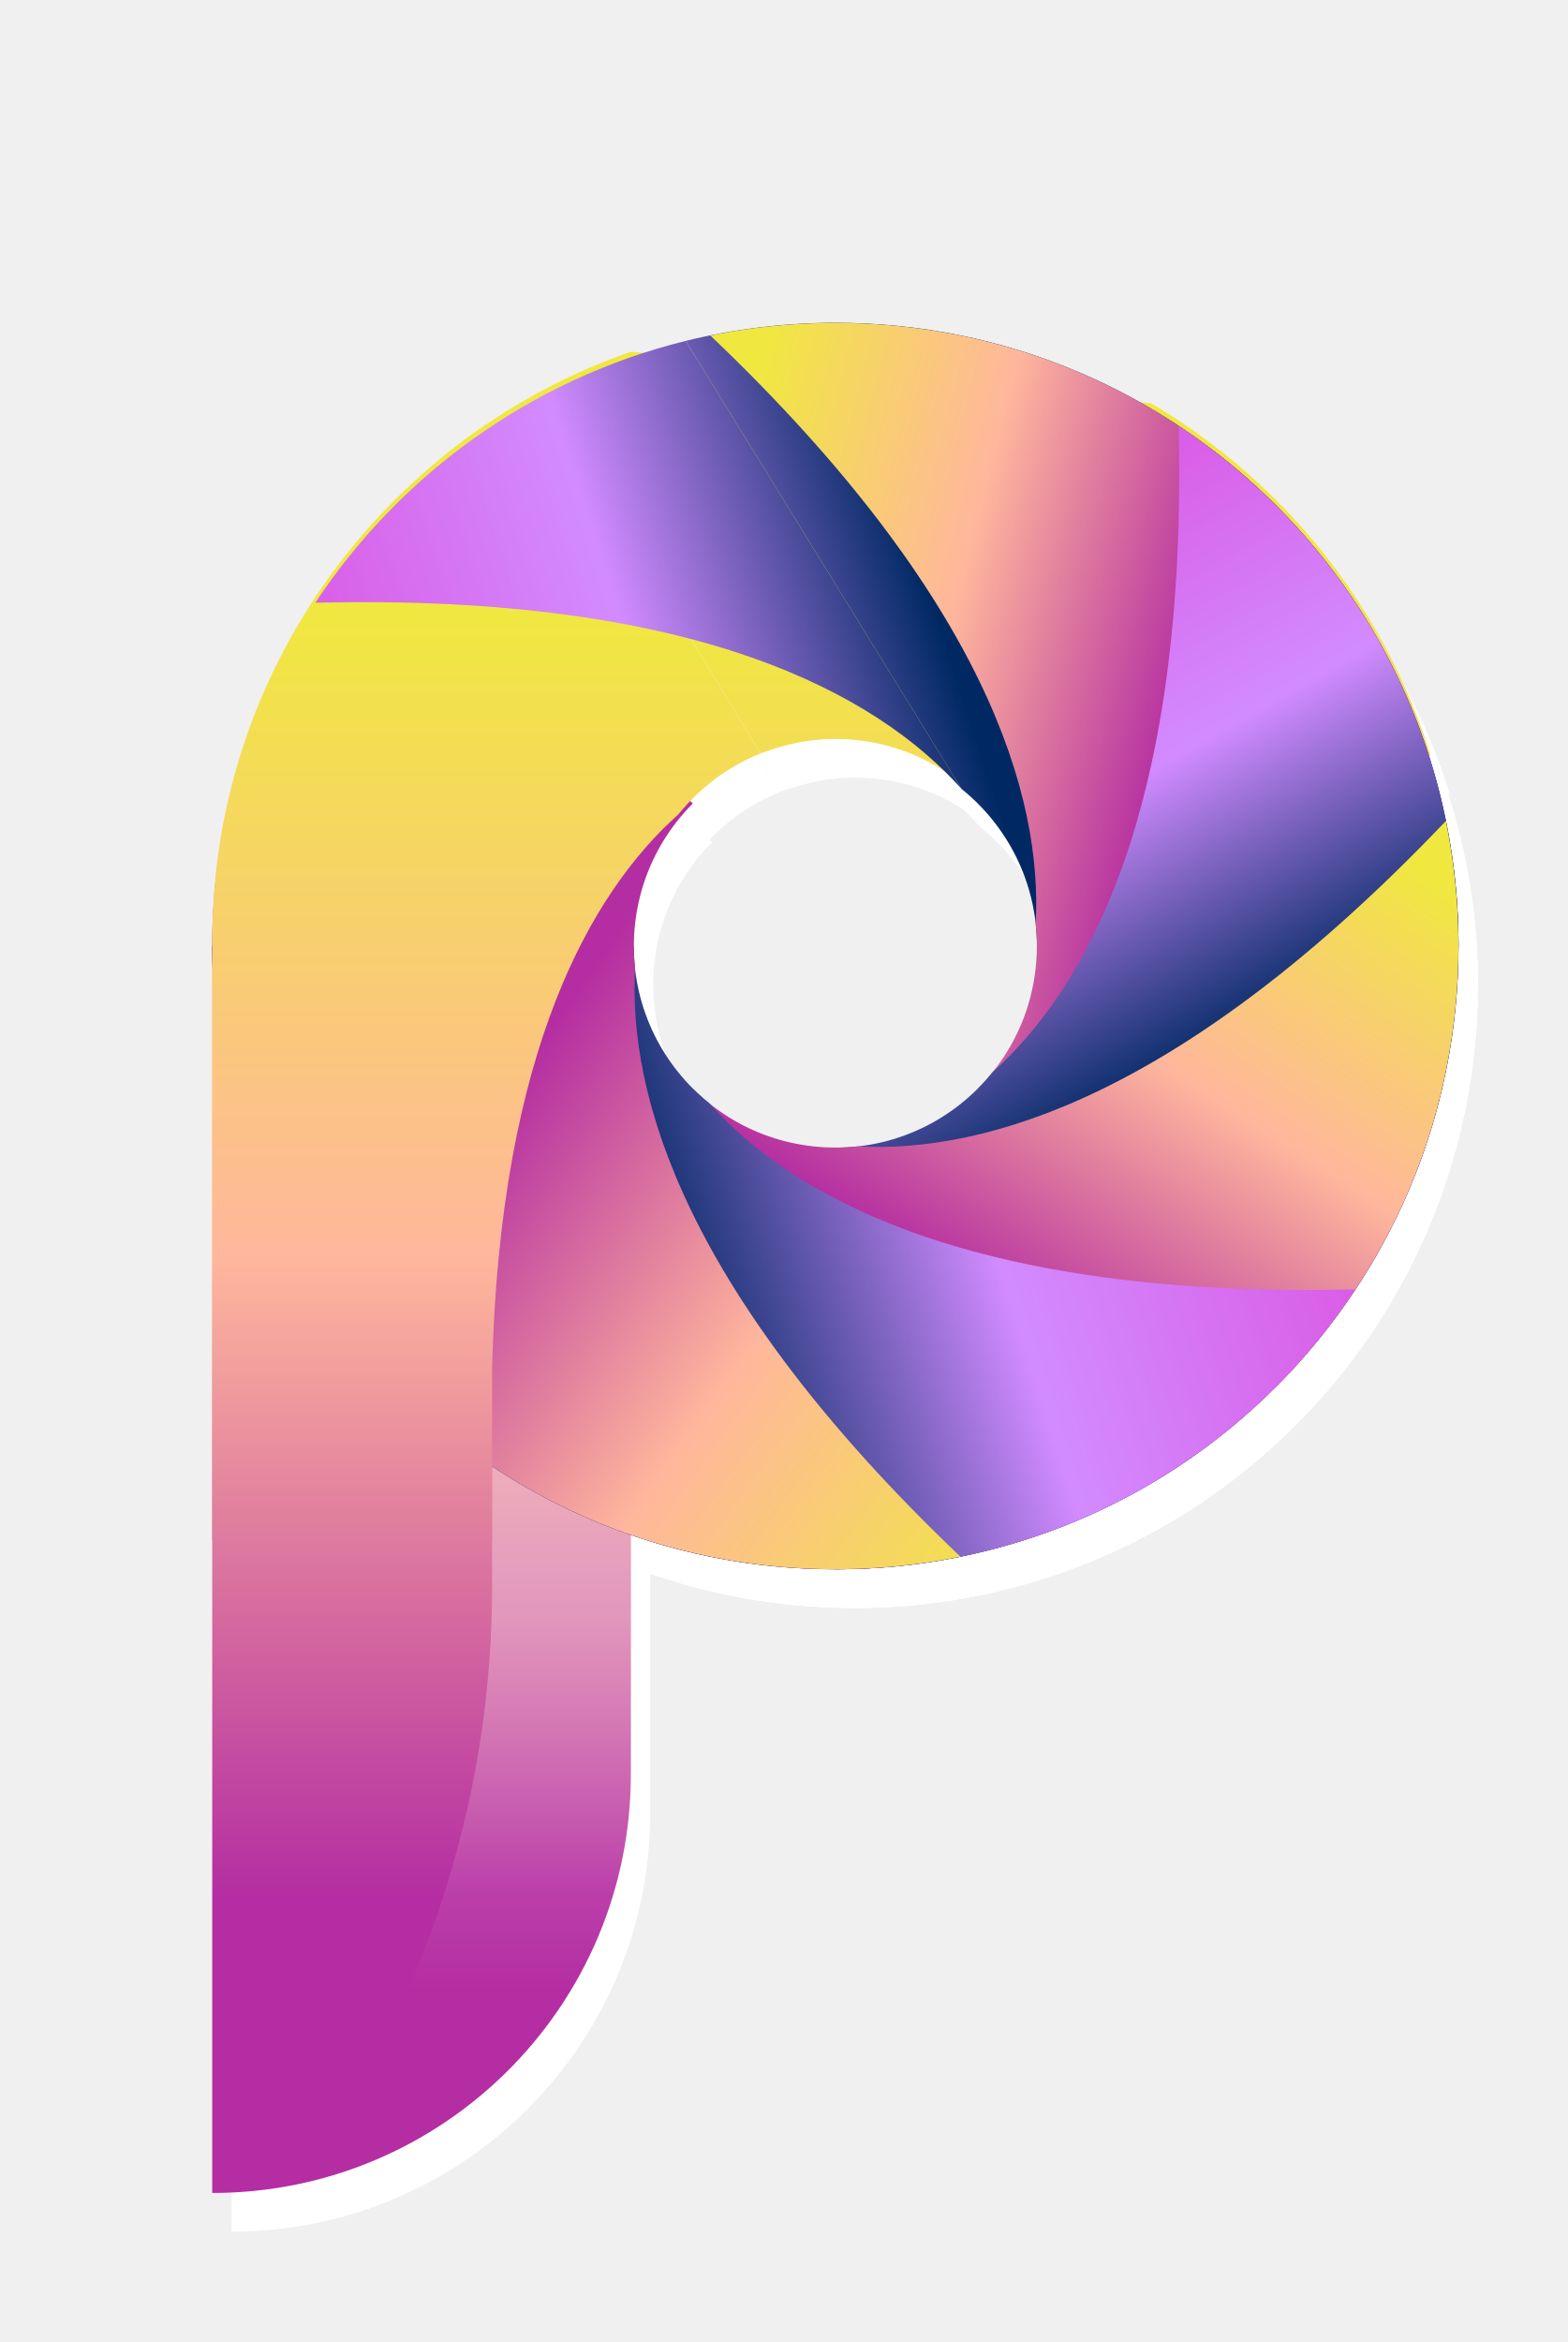
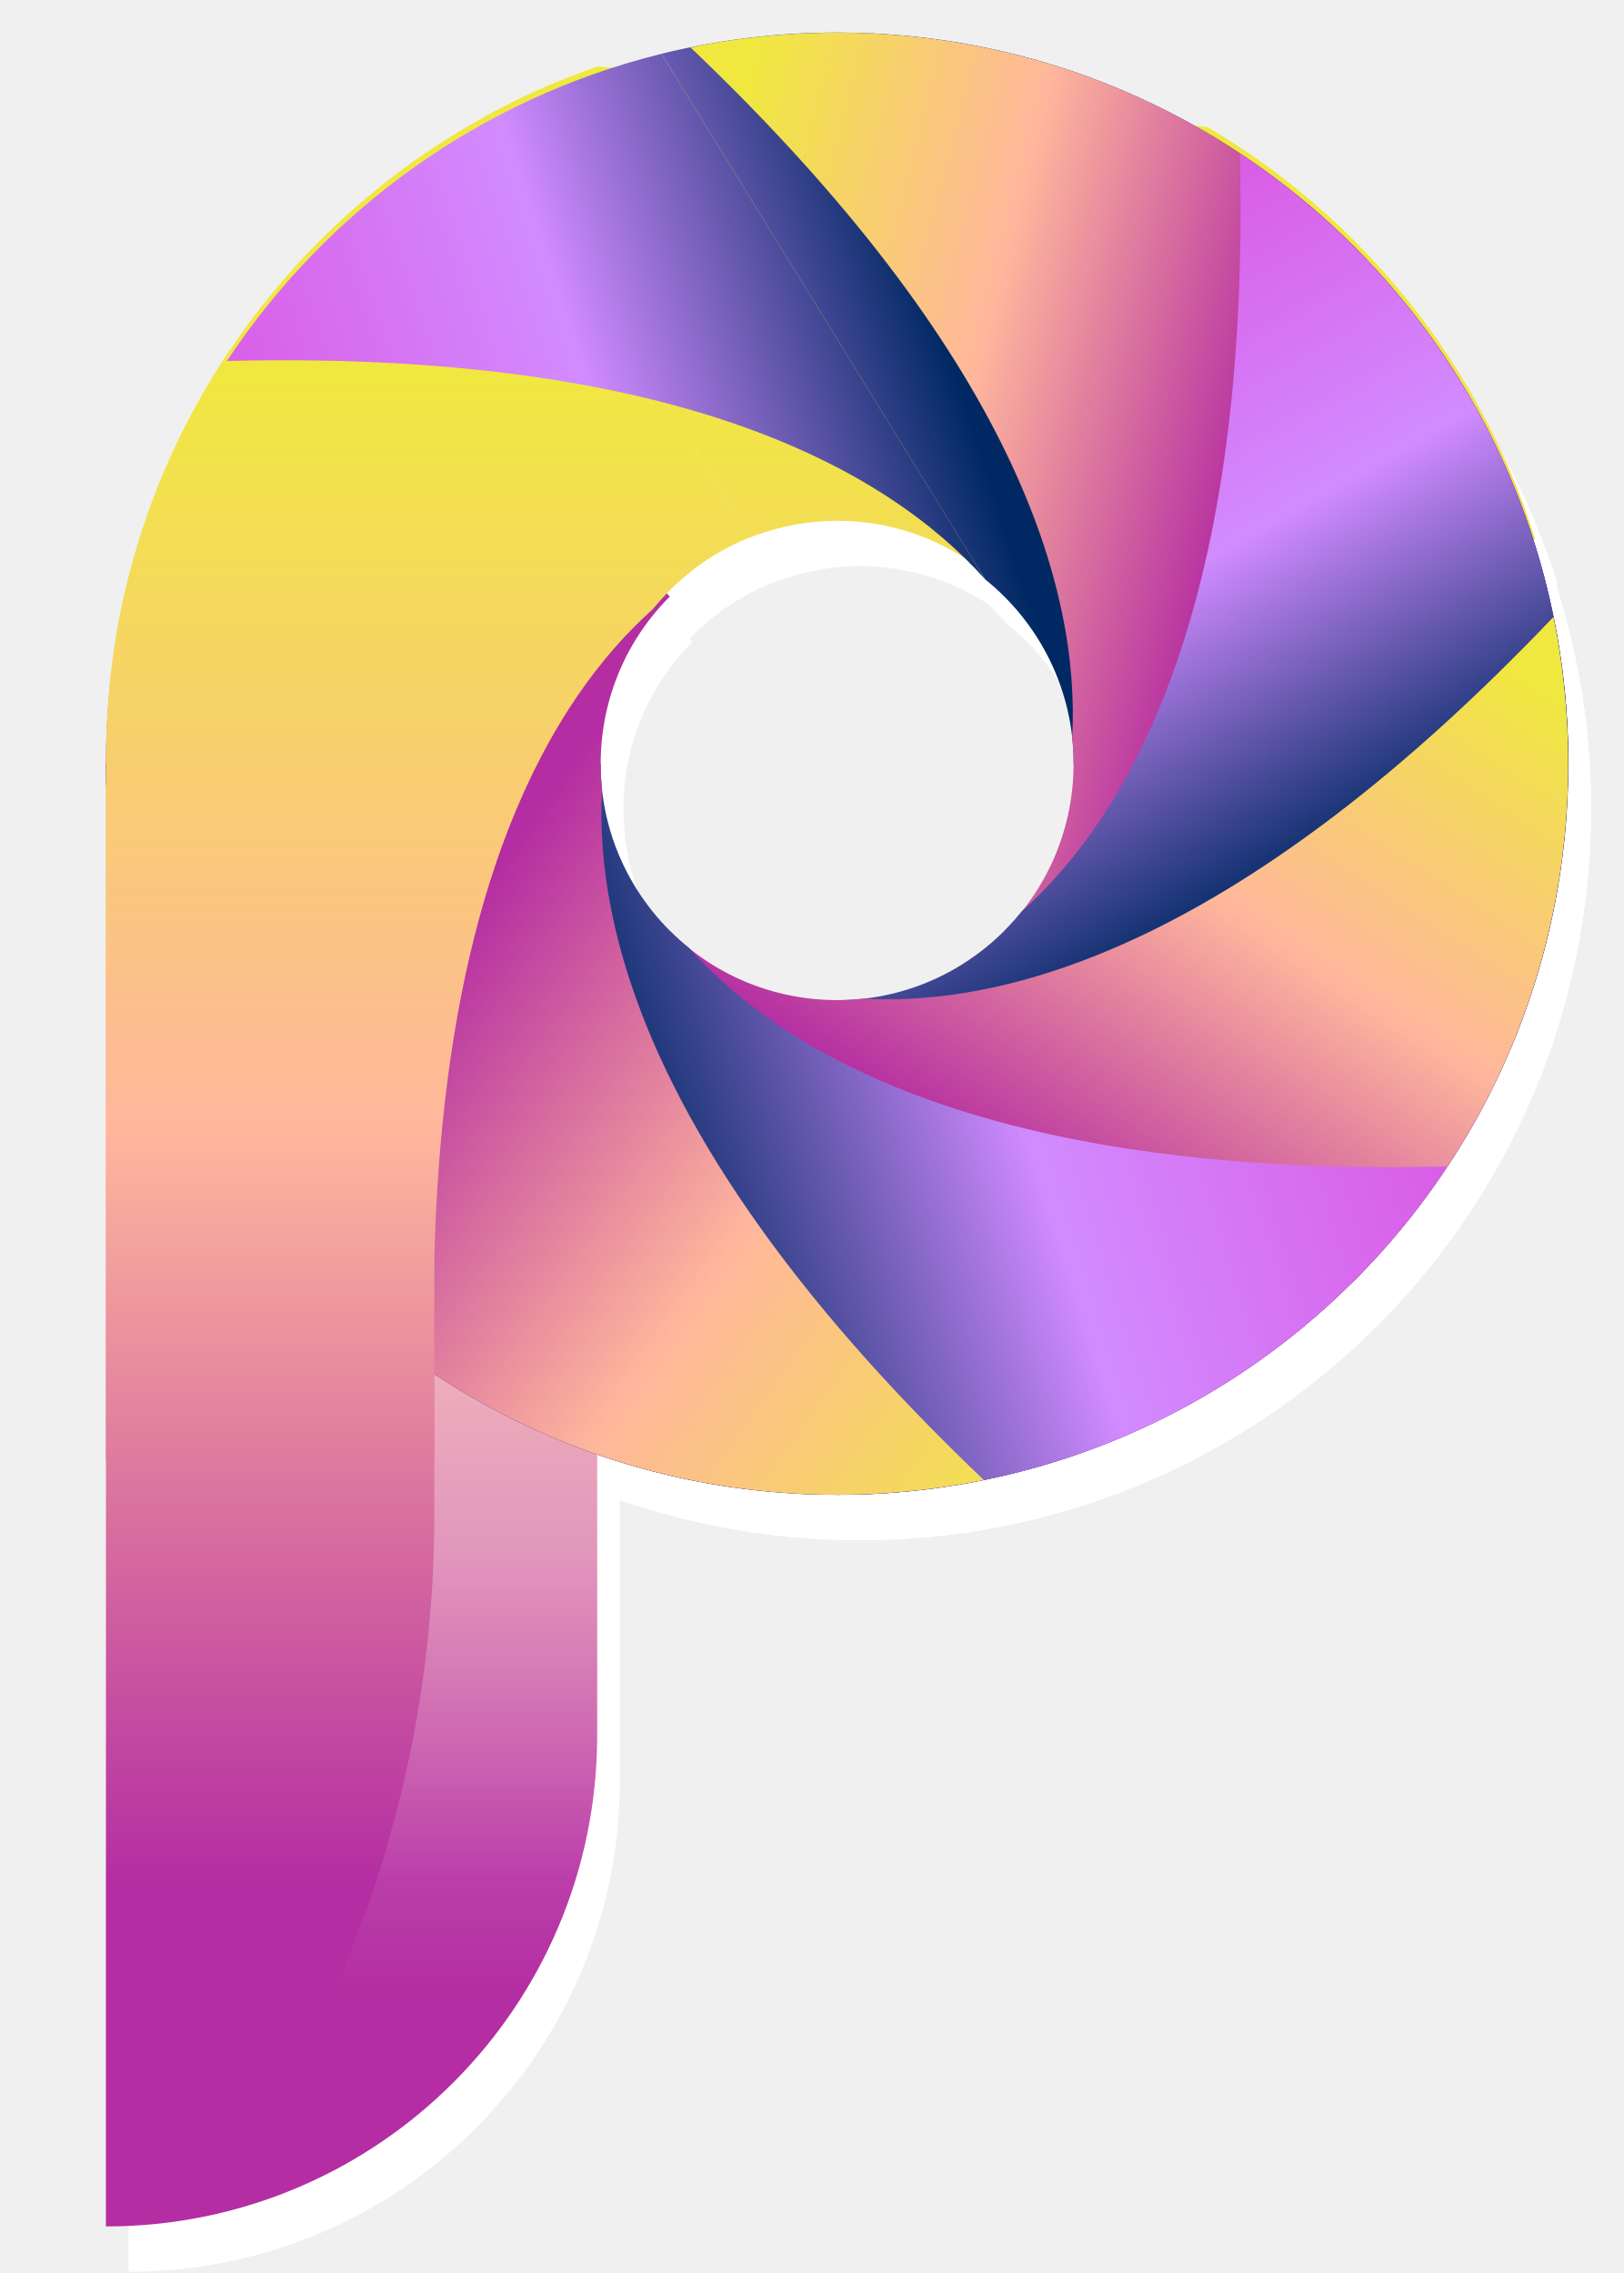
- <svg xmlns="http://www.w3.org/2000/svg" version="1.1" id="Layer_1" x="0px" y="0px" width="1408px" height="2104px" viewBox="1248.5 872.5 1408 2104" enable-background="new 1248.5 872.5 1408 2104" xml:space="preserve">
+ <svg xmlns="http://www.w3.org/2000/svg" version="1.1" id="Layer_1" x="0px" y="0px" width="25px" height="35px" viewBox="0 0 25 35" enable-background="new 0 0 25 35" xml:space="preserve">
  <g id="Layer_1_1_">
    <g>
-       <path fill="#FFFFFF" d="M1832.647,1228.129l-376.125,528.987v1120.213l0,0c207.728,0,376.125-168.397,376.125-376.124V1228.129z" />
-       <path opacity="0.5" fill="#FFFFFF" enable-background="new    " d="M1707.99,2224.438v108.319    c0,169.658-47.764,335.889-137.826,479.67l-35.533,56.73c170.234-35.963,298.016-187.012,298.016-367.952v-314.892    L1707.99,2224.438z" />
-       <path fill="#FFFFFF" d="M1949.301,1584.096c2.022-0.81,4.012-1.683,6.071-2.422l0.169,0.139    c19.053-6.81,39.485-10.711,60.877-10.711c87.932,0,161.175,62.678,177.618,145.783l357.006-131.501    c-41.709-133.796-132.323-245.94-250.848-315.784l-156.867-15.58l-310.313-30.819c-1.849,0.641-3.725,1.224-5.566,1.883    c-2.659,0.954-5.302,1.94-7.943,2.933c-5.443,2.047-10.841,4.18-16.2,6.389c-2.462,1.013-4.934,2.007-7.377,3.055    c-6.7,2.874-13.334,5.871-19.896,8.996c-0.905,0.431-1.832,0.823-2.736,1.259c-7.433,3.589-14.757,7.366-22.005,11.269    L1949.301,1584.096z" />
-       <path fill="#FFFFFF" d="M2129.775,1615.956c41.291,33.198,67.781,84.055,67.781,141.161h378.793    c0-309.233-250.682-559.915-559.914-559.915c-46.395,0-91.468,5.646-134.57,16.288L2129.775,1615.956z" />
-       <path fill="#FFFFFF" d="M2412.354,1361.197c-138.057-138.057-330.252-188.843-508.234-152.569    c248.275,236.567,298.576,414.815,292.275,528.816c5.723,52.672-11.508,107.364-51.887,147.744l267.846,267.847    C2631.014,1934.374,2631.014,1579.857,2412.354,1361.197z" />
-       <path fill="#FFFFFF" d="M2576.348,1757.119c0-195.241-99.991-367.054-251.492-467.259    c8.279,342.835-82.194,504.445-167.261,580.599c-33.196,41.292-84.053,67.781-141.159,67.782l-0.001,378.793    C2325.665,2317.033,2576.348,2066.351,2576.348,1757.119z" />
-       <path fill="#FFFFFF" d="M2412.35,2153.046c138.057-138.056,188.843-330.251,152.57-508.234    c-236.568,248.275-414.817,298.575-528.817,292.272c-52.67,5.724-107.364-11.507-147.744-51.887l-267.847,267.846    C1839.172,2371.704,2193.69,2371.704,2412.35,2153.046z" />
-       <path fill="#FFFFFF" d="M2016.422,2317.068c195.239,0.001,367.054-99.989,467.259-251.49    c-342.835,8.277-504.443-82.197-580.596-167.263c-41.291-33.198-67.78-84.055-67.78-141.161l-378.791-0.001    C1456.512,2066.385,1707.191,2317.067,2016.422,2317.068z" />
-       <path fill="#FFFFFF" d="M1620.497,2153.086c138.056,138.056,330.25,188.843,508.233,152.572    c-248.273-236.568-298.573-414.817-292.27-528.816c-5.723-52.672,11.509-107.364,51.888-147.743l-267.843-267.849    C1401.842,1579.909,1401.84,1934.424,1620.497,2153.086z" />
-       <path fill="#FFFFFF" d="M1751.291,1258.984c-2.118,1.142-4.198,2.345-6.299,3.511c-5.167,2.87-10.292,5.803-15.355,8.829    c-2.425,1.448-4.834,2.917-7.235,4.402c-4.935,3.052-9.812,6.191-14.646,9.39c-2.097,1.389-4.213,2.751-6.291,4.167    c-6.775,4.617-13.473,9.34-20.03,14.243c-0.06,0.044-0.118,0.092-0.178,0.138c-6.487,4.856-12.837,9.886-19.104,15.012    c-1.965,1.608-3.888,3.265-5.832,4.899c-4.408,3.707-8.767,7.474-13.059,11.313c-2.076,1.857-4.144,3.726-6.193,5.614    c-4.365,4.024-8.654,8.13-12.89,12.289c-1.652,1.622-3.333,3.213-4.963,4.856c-5.752,5.788-11.397,11.682-16.893,17.716    c-0.792,0.87-1.542,1.774-2.327,2.649c-4.691,5.215-9.286,10.518-13.781,15.908c-1.691,2.03-3.339,4.096-5.002,6.149    c-3.589,4.43-7.116,8.911-10.572,13.452c-1.675,2.202-3.349,4.406-4.992,6.632c-3.663,4.964-7.229,10.004-10.73,15.091    c-1.174,1.707-2.39,3.382-3.546,5.103c-4.567,6.796-8.995,13.692-13.269,20.695c-0.909,1.487-1.753,3.014-2.647,4.511    c-3.34,5.589-6.596,11.232-9.744,16.944c-1.318,2.395-2.597,4.816-3.881,7.231c-2.685,5.051-5.296,10.148-7.83,15.289    c-1.216,2.464-2.438,4.924-3.618,7.409c-2.82,5.94-5.521,11.944-8.136,17.996c-0.685,1.588-1.422,3.15-2.093,4.745    c-3.211,7.627-6.246,15.345-9.124,23.138c-0.746,2.021-1.42,4.073-2.142,6.104c-2.093,5.878-4.11,11.795-6.011,17.762    c-0.859,2.699-1.68,5.414-2.501,8.129c-1.691,5.606-3.288,11.25-4.807,16.928c-0.7,2.61-1.417,5.21-2.078,7.836    c-1.801,7.151-3.465,14.355-4.988,21.61c-0.222,1.059-0.49,2.101-0.706,3.163c-1.692,8.308-3.168,16.692-4.487,25.13    c-0.38,2.429-0.684,4.883-1.033,7.322c-0.876,6.123-1.67,12.272-2.346,18.456c-0.32,2.934-0.61,5.876-0.886,8.824    c-0.566,6.069-1.02,12.17-1.391,18.294c-0.162,2.685-0.361,5.361-0.484,8.055c-0.371,8.003-0.572,16.049-0.611,24.135h-0.035    v1.383c-0.001,0.262-0.02,0.52-0.02,0.783c0,0.042,0.003,0.082,0.003,0.122c0,0.175,0.017,0.347,0.017,0.522v538.245h251.468    v-154.117c6.94-286.779,89.344-428.349,167.266-498.105l0.001-0.001c1.752-2.179,3.615-4.25,5.465-6.343    c1.461-1.657,2.934-3.3,4.454-4.903c1.905-2.005,3.827-3.98,5.821-5.896c1.801-1.734,3.677-3.384,5.549-5.043    c2.97-2.629,6.011-5.161,9.15-7.593c2.29-1.778,4.59-3.541,6.966-5.209c1.952-1.368,3.941-2.67,5.947-3.962    c2.503-1.614,5.057-3.152,7.643-4.643c1.795-1.034,3.558-2.106,5.392-3.079c4.211-2.241,8.521-4.314,12.92-6.222    c1.557-0.675,3.156-1.259,4.735-1.891L1751.291,1258.984z" />
-       <path fill="#FFFFFF" d="M1881.864,1213.49c-138.283,34.142-256.295,119.705-332.687,235.205    c342.835-8.279,504.444,82.194,580.599,167.26L1881.864,1213.49z" />
+       <path fill="#FFFFFF" d="M9.543,1.821L1.98,12.457v22.524l0,0c4.177,0,7.563-3.386,7.563-7.563V1.821z" />
+       <path opacity="0.5" fill="#FFFFFF" enable-background="new    " d="M7.036,21.853v2.178c0,3.411-0.96,6.754-2.771,9.645    L3.55,34.816c3.423-0.723,5.992-3.76,5.992-7.398v-6.331L7.036,21.853z" />
+       <path fill="#FFFFFF" d="M11.888,8.978c0.041-0.016,0.081-0.034,0.122-0.049l0.003,0.003c0.383-0.137,0.794-0.215,1.224-0.215    c1.768,0,3.241,1.26,3.571,2.931l7.178-2.644c-0.839-2.69-2.661-4.945-5.044-6.349l-3.154-0.313L9.55,1.722    C9.513,1.735,9.475,1.746,9.438,1.76c-0.053,0.019-0.107,0.039-0.16,0.059C9.169,1.86,9.06,1.903,8.953,1.947    c-0.05,0.02-0.099,0.04-0.148,0.061c-0.135,0.058-0.268,0.118-0.4,0.181C8.386,2.198,8.367,2.206,8.349,2.215    C8.2,2.287,8.052,2.363,7.907,2.441L11.888,8.978z" />
+       <path fill="#FFFFFF" d="M15.517,9.619c0.83,0.668,1.363,1.69,1.363,2.838h7.616c0-6.218-5.04-11.258-11.258-11.258    c-0.933,0-1.839,0.114-2.706,0.327L15.517,9.619z" />
+       <path fill="#FFFFFF" d="M21.199,4.496c-2.776-2.776-6.64-3.797-10.219-3.068c4.992,4.757,6.003,8.341,5.877,10.633    c0.115,1.059-0.231,2.159-1.043,2.971l5.386,5.386C25.595,16.021,25.595,8.893,21.199,4.496z" />
+       <path fill="#FFFFFF" d="M24.496,12.457c0-3.926-2.01-7.38-5.057-9.395c0.166,6.893-1.653,10.143-3.363,11.674    c-0.667,0.83-1.69,1.363-2.838,1.363v7.616C19.456,23.715,24.496,18.675,24.496,12.457z" />
+       <path fill="#FFFFFF" d="M21.198,20.418c2.776-2.776,3.797-6.64,3.068-10.219c-4.757,4.992-8.341,6.003-10.633,5.877    c-1.059,0.115-2.159-0.231-2.971-1.043l-5.386,5.386C9.674,24.814,16.802,24.814,21.198,20.418z" />
+       <path fill="#FFFFFF" d="M13.238,23.716c3.926,0,7.38-2.01,9.395-5.057c-6.893,0.166-10.143-1.653-11.674-3.363    c-0.83-0.668-1.363-1.69-1.363-2.838H1.98C1.98,18.675,7.02,23.716,13.238,23.716z" />
+       <path fill="#FFFFFF" d="M5.277,20.419c2.776,2.776,6.64,3.797,10.219,3.068c-4.992-4.757-6.003-8.341-5.877-10.633    c-0.115-1.059,0.231-2.159,1.043-2.971L5.277,4.497C0.88,8.894,0.88,16.022,5.277,20.419z" />
+       <path fill="#FFFFFF" d="M7.907,2.441C7.864,2.464,7.822,2.488,7.78,2.512C7.676,2.569,7.573,2.628,7.471,2.689    C7.423,2.718,7.374,2.748,7.326,2.778C7.227,2.839,7.129,2.902,7.031,2.967C6.989,2.995,6.947,3.022,6.905,3.05    C6.769,3.143,6.634,3.238,6.502,3.337C6.501,3.338,6.5,3.339,6.499,3.34c-0.13,0.098-0.258,0.199-0.384,0.302    C6.075,3.674,6.036,3.707,5.997,3.74C5.909,3.814,5.821,3.89,5.735,3.967C5.693,4.005,5.651,4.042,5.61,4.08    C5.522,4.161,5.436,4.244,5.351,4.327c-0.033,0.033-0.067,0.065-0.1,0.098C5.136,4.541,5.022,4.66,4.912,4.781    C4.896,4.799,4.881,4.817,4.865,4.834C4.77,4.939,4.678,5.046,4.588,5.154C4.554,5.195,4.521,5.237,4.487,5.278    c-0.072,0.089-0.143,0.179-0.213,0.27c-0.034,0.044-0.067,0.089-0.1,0.133C4.1,5.782,4.029,5.883,3.958,5.985    C3.935,6.02,3.91,6.053,3.887,6.088C3.795,6.225,3.706,6.363,3.62,6.504c-0.018,0.03-0.035,0.061-0.053,0.091    C3.5,6.707,3.434,6.821,3.371,6.935C3.345,6.984,3.319,7.032,3.293,7.081C3.239,7.182,3.187,7.285,3.136,7.388    c-0.024,0.05-0.049,0.099-0.073,0.149c-0.057,0.119-0.111,0.24-0.164,0.362C2.886,7.931,2.871,7.962,2.857,7.994    C2.793,8.148,2.732,8.303,2.674,8.46C2.659,8.5,2.645,8.542,2.631,8.582C2.589,8.701,2.548,8.82,2.51,8.94    C2.493,8.994,2.476,9.048,2.46,9.103c-0.034,0.113-0.066,0.226-0.097,0.34C2.349,9.496,2.334,9.548,2.321,9.601    c-0.036,0.144-0.07,0.289-0.1,0.435c-0.004,0.021-0.01,0.042-0.014,0.064c-0.034,0.167-0.064,0.336-0.09,0.505    c-0.008,0.049-0.014,0.098-0.021,0.147c-0.018,0.123-0.034,0.247-0.047,0.371c-0.006,0.059-0.012,0.118-0.018,0.177    c-0.011,0.122-0.021,0.245-0.028,0.368C2,11.722,1.996,11.776,1.993,11.83c-0.007,0.161-0.012,0.323-0.012,0.485H1.98v0.028    c0,0.005,0,0.01,0,0.016c0,0.001,0,0.002,0,0.002c0,0.004,0,0.007,0,0.01v10.822h5.056v-3.099    c0.14-5.766,1.796-8.613,3.363-10.015l0,0c0.035-0.044,0.073-0.085,0.11-0.128c0.029-0.033,0.059-0.066,0.09-0.099    c0.038-0.04,0.077-0.08,0.117-0.119c0.036-0.035,0.074-0.068,0.112-0.101c0.06-0.053,0.121-0.104,0.184-0.153    c0.046-0.036,0.092-0.071,0.14-0.105c0.039-0.028,0.079-0.054,0.12-0.08c0.05-0.032,0.102-0.063,0.154-0.093    c0.036-0.021,0.072-0.042,0.108-0.062c0.085-0.045,0.171-0.087,0.26-0.125c0.031-0.014,0.063-0.025,0.095-0.038L7.907,2.441z" />
+       <path fill="#FFFFFF" d="M10.532,1.526c-2.78,0.686-5.153,2.407-6.689,4.729c6.893-0.166,10.143,1.653,11.674,3.363L10.532,1.526z" />
    </g>
  </g>
  <g id="Layer_1_copy">
    <g>
-       <linearGradient id="SVGID_1_" gradientUnits="userSpaceOnUse" x1="1627.243" y1="1420.617" x2="1627.243" y2="2584.422" gradientTransform="matrix(1 0 0 -1 -0.015 3999.7)">
+       <linearGradient id="SVGID_1_" gradientUnits="userSpaceOnUse" x1="5.457" y1="3410.116" x2="5.457" y2="3433.516" gradientTransform="matrix(1 0 0 -1 -0.045 3439.1)">
        <stop offset="0" style="stop-color:#B42DA2" />
        <stop offset="0.497" style="stop-color:#FFB79C" />
        <stop offset="1" style="stop-color:#F0E83F" />
      </linearGradient>
-       <path fill="url(#SVGID_1_)" d="M1815.291,1193.418l-376.125,528.987v1120.213l0,0c207.728,0,376.125-168.396,376.125-376.124    V1193.418z" />
-       <linearGradient id="SVGID_2_" gradientUnits="userSpaceOnUse" x1="1666.298" y1="1672.91" x2="1666.298" y2="1334.771" gradientTransform="matrix(1 0 0 -1 -0.015 3999.7)">
+       <path fill="url(#SVGID_1_)" d="M9.194,1.123L1.631,11.759v22.524l0,0c4.177,0,7.563-3.386,7.563-7.563L9.194,1.123L9.194,1.123z" />
+       <linearGradient id="SVGID_2_" gradientUnits="userSpaceOnUse" x1="6.242" y1="3415.189" x2="6.242" y2="3408.39" gradientTransform="matrix(1 0 0 -1 -0.045 3439.1)">
        <stop offset="0" style="stop-color:#FFFFFF;stop-opacity:0.6" />
        <stop offset="1" style="stop-color:#FFFFFF;stop-opacity:0" />
      </linearGradient>
-       <path opacity="0.5" fill="url(#SVGID_2_)" enable-background="new    " d="M1690.634,2189.726v108.319    c0,169.658-47.764,335.889-137.826,479.67l-35.533,56.73c170.234-35.963,298.016-187.012,298.016-367.952V2151.6    L1690.634,2189.726z" />
-       <linearGradient id="SVGID_3_" gradientUnits="userSpaceOnUse" x1="2133.826" y1="1420.617" x2="2133.826" y2="2584.421" gradientTransform="matrix(1 0 0 -1 -0.015 3999.7)">
+       <path opacity="0.5" fill="url(#SVGID_2_)" enable-background="new    " d="M6.687,21.155v2.178c0,3.411-0.96,6.754-2.771,9.645    l-0.714,1.141c3.423-0.723,5.992-3.76,5.992-7.398v-6.331L6.687,21.155z" />
+       <linearGradient id="SVGID_3_" gradientUnits="userSpaceOnUse" x1="15.643" y1="3410.116" x2="15.643" y2="3433.516" gradientTransform="matrix(1 0 0 -1 -0.045 3439.1)">
        <stop offset="0" style="stop-color:#B42DA2" />
        <stop offset="0.497" style="stop-color:#FFB79C" />
        <stop offset="1" style="stop-color:#F0E83F" />
      </linearGradient>
-       <path fill="url(#SVGID_3_)" d="M1931.945,1549.384c2.022-0.81,4.012-1.683,6.07-2.422l0.169,0.139    c19.053-6.81,39.485-10.711,60.877-10.711c87.932,0,161.175,62.678,177.618,145.783l357.006-131.501    c-41.709-133.795-132.323-245.94-250.848-315.784l-156.867-15.58l-310.313-30.818c-1.849,0.641-3.725,1.224-5.566,1.883    c-2.659,0.954-5.302,1.94-7.943,2.933c-5.443,2.046-10.841,4.18-16.2,6.389c-2.462,1.014-4.934,2.008-7.377,3.055    c-6.7,2.874-13.334,5.871-19.896,8.996c-0.905,0.431-1.832,0.823-2.735,1.259c-7.433,3.589-14.757,7.366-22.005,11.269    L1931.945,1549.384z" />
-       <linearGradient id="SVGID_4_" gradientUnits="userSpaceOnUse" x1="1580.628" y1="2344.266" x2="2108.89" y2="2515.719" gradientTransform="matrix(1 0 0 -1 -0.015 3999.7)">
+       <path fill="url(#SVGID_3_)" d="M11.539,8.28c0.041-0.016,0.081-0.034,0.122-0.049l0.003,0.003    c0.383-0.137,0.794-0.215,1.224-0.215c1.768,0,3.241,1.26,3.571,2.931l7.178-2.644c-0.839-2.69-2.661-4.945-5.044-6.349    L15.44,1.643l-6.239-0.62C9.164,1.037,9.126,1.048,9.089,1.062c-0.053,0.019-0.107,0.039-0.16,0.059    C8.82,1.162,8.711,1.205,8.604,1.249c-0.05,0.02-0.099,0.04-0.148,0.061c-0.135,0.058-0.268,0.118-0.4,0.181    C8.037,1.5,8.018,1.508,8,1.517C7.851,1.589,7.704,1.665,7.558,1.743L11.539,8.28z" />
+       <linearGradient id="SVGID_4_" gradientUnits="userSpaceOnUse" x1="4.52" y1="3428.688" x2="15.142" y2="3432.135" gradientTransform="matrix(1 0 0 -1 -0.045 3439.1)">
        <stop offset="0" style="stop-color:#DA5AE5" />
        <stop offset="0.513" style="stop-color:#D28BFF" />
        <stop offset="1" style="stop-color:#002963" />
      </linearGradient>
-       <path fill="url(#SVGID_4_)" d="M2112.419,1581.244c41.291,33.198,67.781,84.055,67.781,141.161h378.793    c0-309.233-250.682-559.915-559.915-559.915c-46.395,0-91.468,5.646-134.57,16.288L2112.419,1581.244z" />
-       <linearGradient id="SVGID_5_" gradientUnits="userSpaceOnUse" x1="2273.485" y1="2348.768" x2="1841.357" y2="2459.72" gradientTransform="matrix(1 0 0 -1 -0.015 3999.7)">
+       <path fill="url(#SVGID_4_)" d="M15.168,8.921c0.83,0.668,1.363,1.69,1.363,2.838h7.616c0-6.218-5.04-11.258-11.258-11.258    c-0.933,0-1.839,0.114-2.706,0.327L15.168,8.921z" />
+       <linearGradient id="SVGID_5_" gradientUnits="userSpaceOnUse" x1="18.451" y1="3428.778" x2="9.762" y2="3431.009" gradientTransform="matrix(1 0 0 -1 -0.045 3439.1)">
        <stop offset="0" style="stop-color:#B42DA2" />
        <stop offset="0.497" style="stop-color:#FFB79C" />
        <stop offset="1" style="stop-color:#F0E83F" />
      </linearGradient>
-       <path fill="url(#SVGID_5_)" d="M2394.998,1326.485c-138.056-138.057-330.251-188.843-508.234-152.569    c248.275,236.567,298.577,414.815,292.275,528.816c5.723,52.672-11.508,107.364-51.887,147.744l267.846,267.847    C2613.658,1899.662,2613.658,1545.145,2394.998,1326.485z" />
-       <linearGradient id="SVGID_6_" gradientUnits="userSpaceOnUse" x1="1992.774" y1="2576.115" x2="2247.638" y2="2126.628" gradientTransform="matrix(1 0 0 -1 -0.015 3999.7)">
+       <path fill="url(#SVGID_5_)" d="M20.85,3.798c-2.776-2.776-6.64-3.797-10.219-3.068c4.992,4.757,6.003,8.341,5.877,10.633    c0.115,1.059-0.231,2.159-1.043,2.971l5.386,5.386C25.246,15.323,25.246,8.195,20.85,3.798z" />
+       <linearGradient id="SVGID_6_" gradientUnits="userSpaceOnUse" x1="12.807" y1="3433.349" x2="17.931" y2="3424.311" gradientTransform="matrix(1 0 0 -1 -0.045 3439.1)">
        <stop offset="0" style="stop-color:#DA5AE5" />
        <stop offset="0.513" style="stop-color:#D28BFF" />
        <stop offset="1" style="stop-color:#002963" />
      </linearGradient>
-       <path fill="url(#SVGID_6_)" d="M2558.992,1722.408c0-195.241-99.991-367.054-251.492-467.259    c8.279,342.835-82.194,504.445-167.261,580.599c-33.196,41.292-84.053,67.781-141.159,67.782l-0.001,378.793    C2308.309,2282.321,2558.992,2031.639,2558.992,1722.408z" />
-       <linearGradient id="SVGID_7_" gradientUnits="userSpaceOnUse" x1="2077.762" y1="1990.743" x2="2375.58" y2="2446.23" gradientTransform="matrix(1 0 0 -1 -0.015 3999.7)">
+       <path fill="url(#SVGID_6_)" d="M24.147,11.759c0-3.926-2.01-7.38-5.057-9.395c0.166,6.893-1.653,10.143-3.363,11.674    c-0.667,0.83-1.69,1.363-2.838,1.363v7.616C19.107,23.017,24.147,17.977,24.147,11.759z" />
+       <linearGradient id="SVGID_7_" gradientUnits="userSpaceOnUse" x1="14.516" y1="3421.579" x2="20.504" y2="3430.738" gradientTransform="matrix(1 0 0 -1 -0.045 3439.1)">
        <stop offset="0" style="stop-color:#B42DA2" />
        <stop offset="0.497" style="stop-color:#FFB79C" />
        <stop offset="1" style="stop-color:#F0E83F" />
      </linearGradient>
-       <path fill="url(#SVGID_7_)" d="M2394.994,2118.334c138.057-138.056,188.843-330.251,152.57-508.234    c-236.568,248.275-414.817,298.575-528.817,292.272c-52.67,5.724-107.364-11.507-147.744-51.887l-267.847,267.846    C1821.816,2336.993,2176.334,2336.993,2394.994,2118.334z" />
-       <linearGradient id="SVGID_8_" gradientUnits="userSpaceOnUse" x1="2412.204" y1="2201.967" x2="1823.701" y2="2016.611" gradientTransform="matrix(1 0 0 -1 -0.015 3999.7)">
+       <path fill="url(#SVGID_7_)" d="M20.849,19.72c2.776-2.776,3.797-6.64,3.068-10.219c-4.757,4.992-8.341,6.003-10.633,5.877    c-1.059,0.115-2.159-0.231-2.971-1.043L4.928,19.72C9.325,24.116,16.453,24.116,20.849,19.72z" />
+       <linearGradient id="SVGID_8_" gradientUnits="userSpaceOnUse" x1="21.24" y1="3425.826" x2="9.407" y2="3422.099" gradientTransform="matrix(1 0 0 -1 -0.045 3439.1)">
        <stop offset="0" style="stop-color:#DA5AE5" />
        <stop offset="0.513" style="stop-color:#D28BFF" />
        <stop offset="1" style="stop-color:#002963" />
      </linearGradient>
-       <path fill="url(#SVGID_8_)" d="M1999.066,2282.356c195.24,0.001,367.054-99.989,467.259-251.49    c-342.835,8.276-504.443-82.197-580.596-167.263c-41.291-33.198-67.78-84.055-67.781-141.161l-378.791-0.001    C1439.156,2031.673,1689.835,2282.355,1999.066,2282.356z" />
-       <linearGradient id="SVGID_9_" gradientUnits="userSpaceOnUse" x1="1727.417" y1="2183.829" x2="2247.14" y2="1813.015" gradientTransform="matrix(1 0 0 -1 -0.015 3999.7)">
+       <path fill="url(#SVGID_8_)" d="M12.889,23.018c3.926,0,7.38-2.01,9.395-5.057c-6.893,0.166-10.143-1.653-11.674-3.363    c-0.83-0.668-1.363-1.69-1.363-2.838H1.631C1.631,17.977,6.671,23.018,12.889,23.018z" />
+       <linearGradient id="SVGID_9_" gradientUnits="userSpaceOnUse" x1="7.471" y1="3425.462" x2="17.921" y2="3418.006" gradientTransform="matrix(1 0 0 -1 -0.045 3439.1)">
        <stop offset="0" style="stop-color:#B42DA2" />
        <stop offset="0.497" style="stop-color:#FFB79C" />
        <stop offset="1" style="stop-color:#F0E83F" />
      </linearGradient>
-       <path fill="url(#SVGID_9_)" d="M1603.141,2118.374c138.056,138.056,330.25,188.843,508.233,152.572    c-248.273-236.568-298.573-414.817-292.27-528.816c-5.723-52.672,11.509-107.364,51.888-147.743l-267.843-267.849    C1384.487,1545.197,1384.484,1899.713,1603.141,2118.374z" />
-       <linearGradient id="SVGID_10_" gradientUnits="userSpaceOnUse" x1="1685.561" y1="1420.616" x2="1685.561" y2="2584.423" gradientTransform="matrix(1 0 0 -1 -0.015 3999.7)">
+       <path fill="url(#SVGID_9_)" d="M4.928,19.721c2.776,2.776,6.64,3.797,10.219,3.068c-4.992-4.757-6.003-8.341-5.877-10.633    c-0.115-1.059,0.231-2.159,1.043-2.971L4.928,3.799C0.532,8.196,0.531,15.324,4.928,19.721z" />
+       <linearGradient id="SVGID_10_" gradientUnits="userSpaceOnUse" x1="6.63" y1="3410.116" x2="6.63" y2="3433.516" gradientTransform="matrix(1 0 0 -1 -0.045 3439.1)">
        <stop offset="0" style="stop-color:#B42DA2" />
        <stop offset="0.497" style="stop-color:#FFB79C" />
        <stop offset="1" style="stop-color:#F0E83F" />
      </linearGradient>
-       <path fill="url(#SVGID_10_)" d="M1733.935,1224.273c-2.118,1.142-4.198,2.345-6.299,3.512c-5.167,2.87-10.292,5.803-15.355,8.829    c-2.425,1.448-4.834,2.917-7.235,4.402c-4.935,3.052-9.812,6.191-14.646,9.39c-2.097,1.388-4.214,2.751-6.291,4.167    c-6.775,4.617-13.472,9.341-20.03,14.243c-0.06,0.044-0.118,0.092-0.178,0.138c-6.487,4.856-12.837,9.886-19.103,15.012    c-1.965,1.608-3.888,3.265-5.832,4.899c-4.408,3.707-8.767,7.474-13.059,11.313c-2.076,1.857-4.144,3.725-6.192,5.614    c-4.365,4.024-8.655,8.13-12.89,12.289c-1.652,1.622-3.333,3.213-4.964,4.856c-5.752,5.788-11.397,11.682-16.893,17.716    c-0.792,0.87-1.542,1.774-2.327,2.649c-4.691,5.215-9.286,10.518-13.781,15.908c-1.691,2.03-3.339,4.096-5.002,6.148    c-3.589,4.43-7.116,8.911-10.572,13.452c-1.675,2.202-3.349,4.406-4.992,6.632c-3.663,4.964-7.229,10.004-10.73,15.091    c-1.174,1.707-2.39,3.382-3.546,5.103c-4.567,6.796-8.995,13.692-13.269,20.695c-0.909,1.487-1.753,3.014-2.647,4.511    c-3.34,5.589-6.596,11.232-9.744,16.944c-1.318,2.395-2.597,4.816-3.881,7.231c-2.685,5.051-5.296,10.148-7.83,15.289    c-1.216,2.464-2.438,4.924-3.618,7.409c-2.82,5.94-5.521,11.944-8.136,17.996c-0.685,1.588-1.422,3.149-2.093,4.745    c-3.211,7.627-6.246,15.345-9.124,23.138c-0.746,2.021-1.42,4.073-2.142,6.104c-2.093,5.878-4.11,11.795-6.011,17.762    c-0.859,2.699-1.68,5.414-2.5,8.129c-1.691,5.606-3.288,11.25-4.807,16.928c-0.699,2.61-1.417,5.21-2.078,7.836    c-1.801,7.15-3.465,14.355-4.988,21.61c-0.222,1.059-0.489,2.101-0.706,3.163c-1.692,8.308-3.168,16.692-4.487,25.13    c-0.38,2.429-0.684,4.883-1.033,7.322c-0.876,6.123-1.67,12.272-2.346,18.456c-0.32,2.934-0.61,5.876-0.886,8.824    c-0.566,6.069-1.02,12.17-1.391,18.294c-0.162,2.685-0.361,5.361-0.484,8.055c-0.371,8.003-0.572,16.049-0.611,24.134h-0.035    v1.384c-0.001,0.262-0.02,0.52-0.02,0.783c0,0.042,0.003,0.082,0.003,0.122c0,0.175,0.017,0.347,0.017,0.522v538.245h251.468    v-154.117c6.94-286.78,89.344-428.349,167.266-498.105l0.001-0.001c1.752-2.179,3.615-4.25,5.465-6.343    c1.461-1.657,2.934-3.3,4.454-4.903c1.905-2.005,3.827-3.98,5.821-5.896c1.801-1.734,3.677-3.384,5.549-5.043    c2.97-2.629,6.011-5.161,9.15-7.593c2.29-1.778,4.59-3.542,6.966-5.209c1.952-1.368,3.941-2.669,5.947-3.962    c2.503-1.614,5.057-3.152,7.643-4.643c1.795-1.034,3.558-2.106,5.392-3.079c4.211-2.241,8.521-4.314,12.92-6.222    c1.557-0.675,3.156-1.259,4.735-1.891L1733.935,1224.273z" />
-       <linearGradient id="SVGID_11_" gradientUnits="userSpaceOnUse" x1="1538.404" y1="2474.364" x2="2066.669" y2="2645.818" gradientTransform="matrix(1 0 0 -1 -0.015 3999.7)">
+       <path fill="url(#SVGID_10_)" d="M7.558,1.743C7.515,1.766,7.473,1.79,7.431,1.814C7.327,1.872,7.224,1.931,7.122,1.991    C7.074,2.021,7.025,2.05,6.977,2.08C6.878,2.141,6.78,2.204,6.682,2.269C6.64,2.297,6.598,2.324,6.556,2.353    C6.42,2.445,6.285,2.54,6.153,2.639C6.152,2.64,6.151,2.641,6.15,2.642C6.019,2.739,5.892,2.84,5.766,2.943    C5.726,2.976,5.687,3.009,5.648,3.042C5.56,3.117,5.472,3.192,5.386,3.269C5.344,3.307,5.302,3.344,5.261,3.382    C5.173,3.463,5.087,3.546,5.002,3.629c-0.033,0.033-0.067,0.065-0.1,0.098c-0.116,0.116-0.229,0.235-0.34,0.356    C4.547,4.101,4.532,4.119,4.516,4.137c-0.094,0.105-0.187,0.211-0.277,0.32C4.205,4.497,4.172,4.539,4.138,4.58    c-0.072,0.089-0.143,0.179-0.213,0.27c-0.034,0.044-0.067,0.089-0.1,0.133C3.752,5.084,3.68,5.185,3.61,5.287    C3.586,5.322,3.561,5.355,3.538,5.39C3.446,5.527,3.357,5.665,3.271,5.806c-0.018,0.03-0.035,0.061-0.053,0.091    C3.151,6.009,3.086,6.123,3.022,6.237C2.996,6.286,2.97,6.334,2.944,6.383C2.89,6.484,2.838,6.587,2.787,6.69    C2.762,6.74,2.738,6.789,2.714,6.839C2.657,6.959,2.603,7.079,2.55,7.201C2.537,7.233,2.522,7.264,2.508,7.296    C2.444,7.45,2.383,7.605,2.325,7.762C2.31,7.802,2.296,7.844,2.282,7.884C2.24,8.003,2.199,8.122,2.161,8.242    C2.144,8.296,2.127,8.35,2.111,8.405c-0.034,0.113-0.066,0.226-0.097,0.34C2,8.798,1.986,8.85,1.972,8.903    c-0.036,0.144-0.07,0.289-0.1,0.435C1.868,9.359,1.862,9.38,1.858,9.401c-0.034,0.167-0.064,0.336-0.09,0.505    c-0.008,0.049-0.014,0.098-0.021,0.147C1.729,10.177,1.713,10.3,1.7,10.425c-0.006,0.059-0.012,0.118-0.018,0.177    c-0.011,0.122-0.021,0.245-0.028,0.368c-0.003,0.054-0.007,0.108-0.01,0.162c-0.007,0.161-0.012,0.323-0.012,0.485H1.631v0.028    c0,0.005,0,0.01,0,0.016c0,0.001,0,0.002,0,0.002c0,0.004,0,0.007,0,0.01v10.822h5.056v-3.099    c0.14-5.766,1.796-8.613,3.363-10.015l0,0c0.035-0.044,0.073-0.085,0.11-0.128c0.029-0.033,0.059-0.066,0.09-0.099    c0.038-0.04,0.077-0.08,0.117-0.119c0.036-0.035,0.074-0.068,0.112-0.101c0.06-0.053,0.121-0.104,0.184-0.153    c0.046-0.036,0.092-0.071,0.14-0.105c0.039-0.028,0.079-0.054,0.12-0.08c0.05-0.032,0.102-0.063,0.154-0.093    c0.036-0.021,0.072-0.042,0.108-0.062c0.085-0.045,0.171-0.087,0.26-0.125c0.031-0.014,0.063-0.025,0.095-0.038L7.558,1.743z" />
+       <linearGradient id="SVGID_11_" gradientUnits="userSpaceOnUse" x1="3.671" y1="3431.303" x2="14.293" y2="3434.751" gradientTransform="matrix(1 0 0 -1 -0.045 3439.1)">
        <stop offset="0" style="stop-color:#DA5AE5" />
        <stop offset="0.513" style="stop-color:#D28BFF" />
        <stop offset="1" style="stop-color:#002963" />
      </linearGradient>
-       <path fill="url(#SVGID_11_)" d="M1864.508,1178.778c-138.283,34.142-256.296,119.705-332.688,235.205    c342.836-8.279,504.444,82.194,580.599,167.26L1864.508,1178.778z" />
+       <path fill="url(#SVGID_11_)" d="M10.183,0.829C7.403,1.515,5.03,3.235,3.494,5.558c6.893-0.166,10.143,1.653,11.674,3.363    L10.183,0.829z" />
    </g>
  </g>
</svg>
